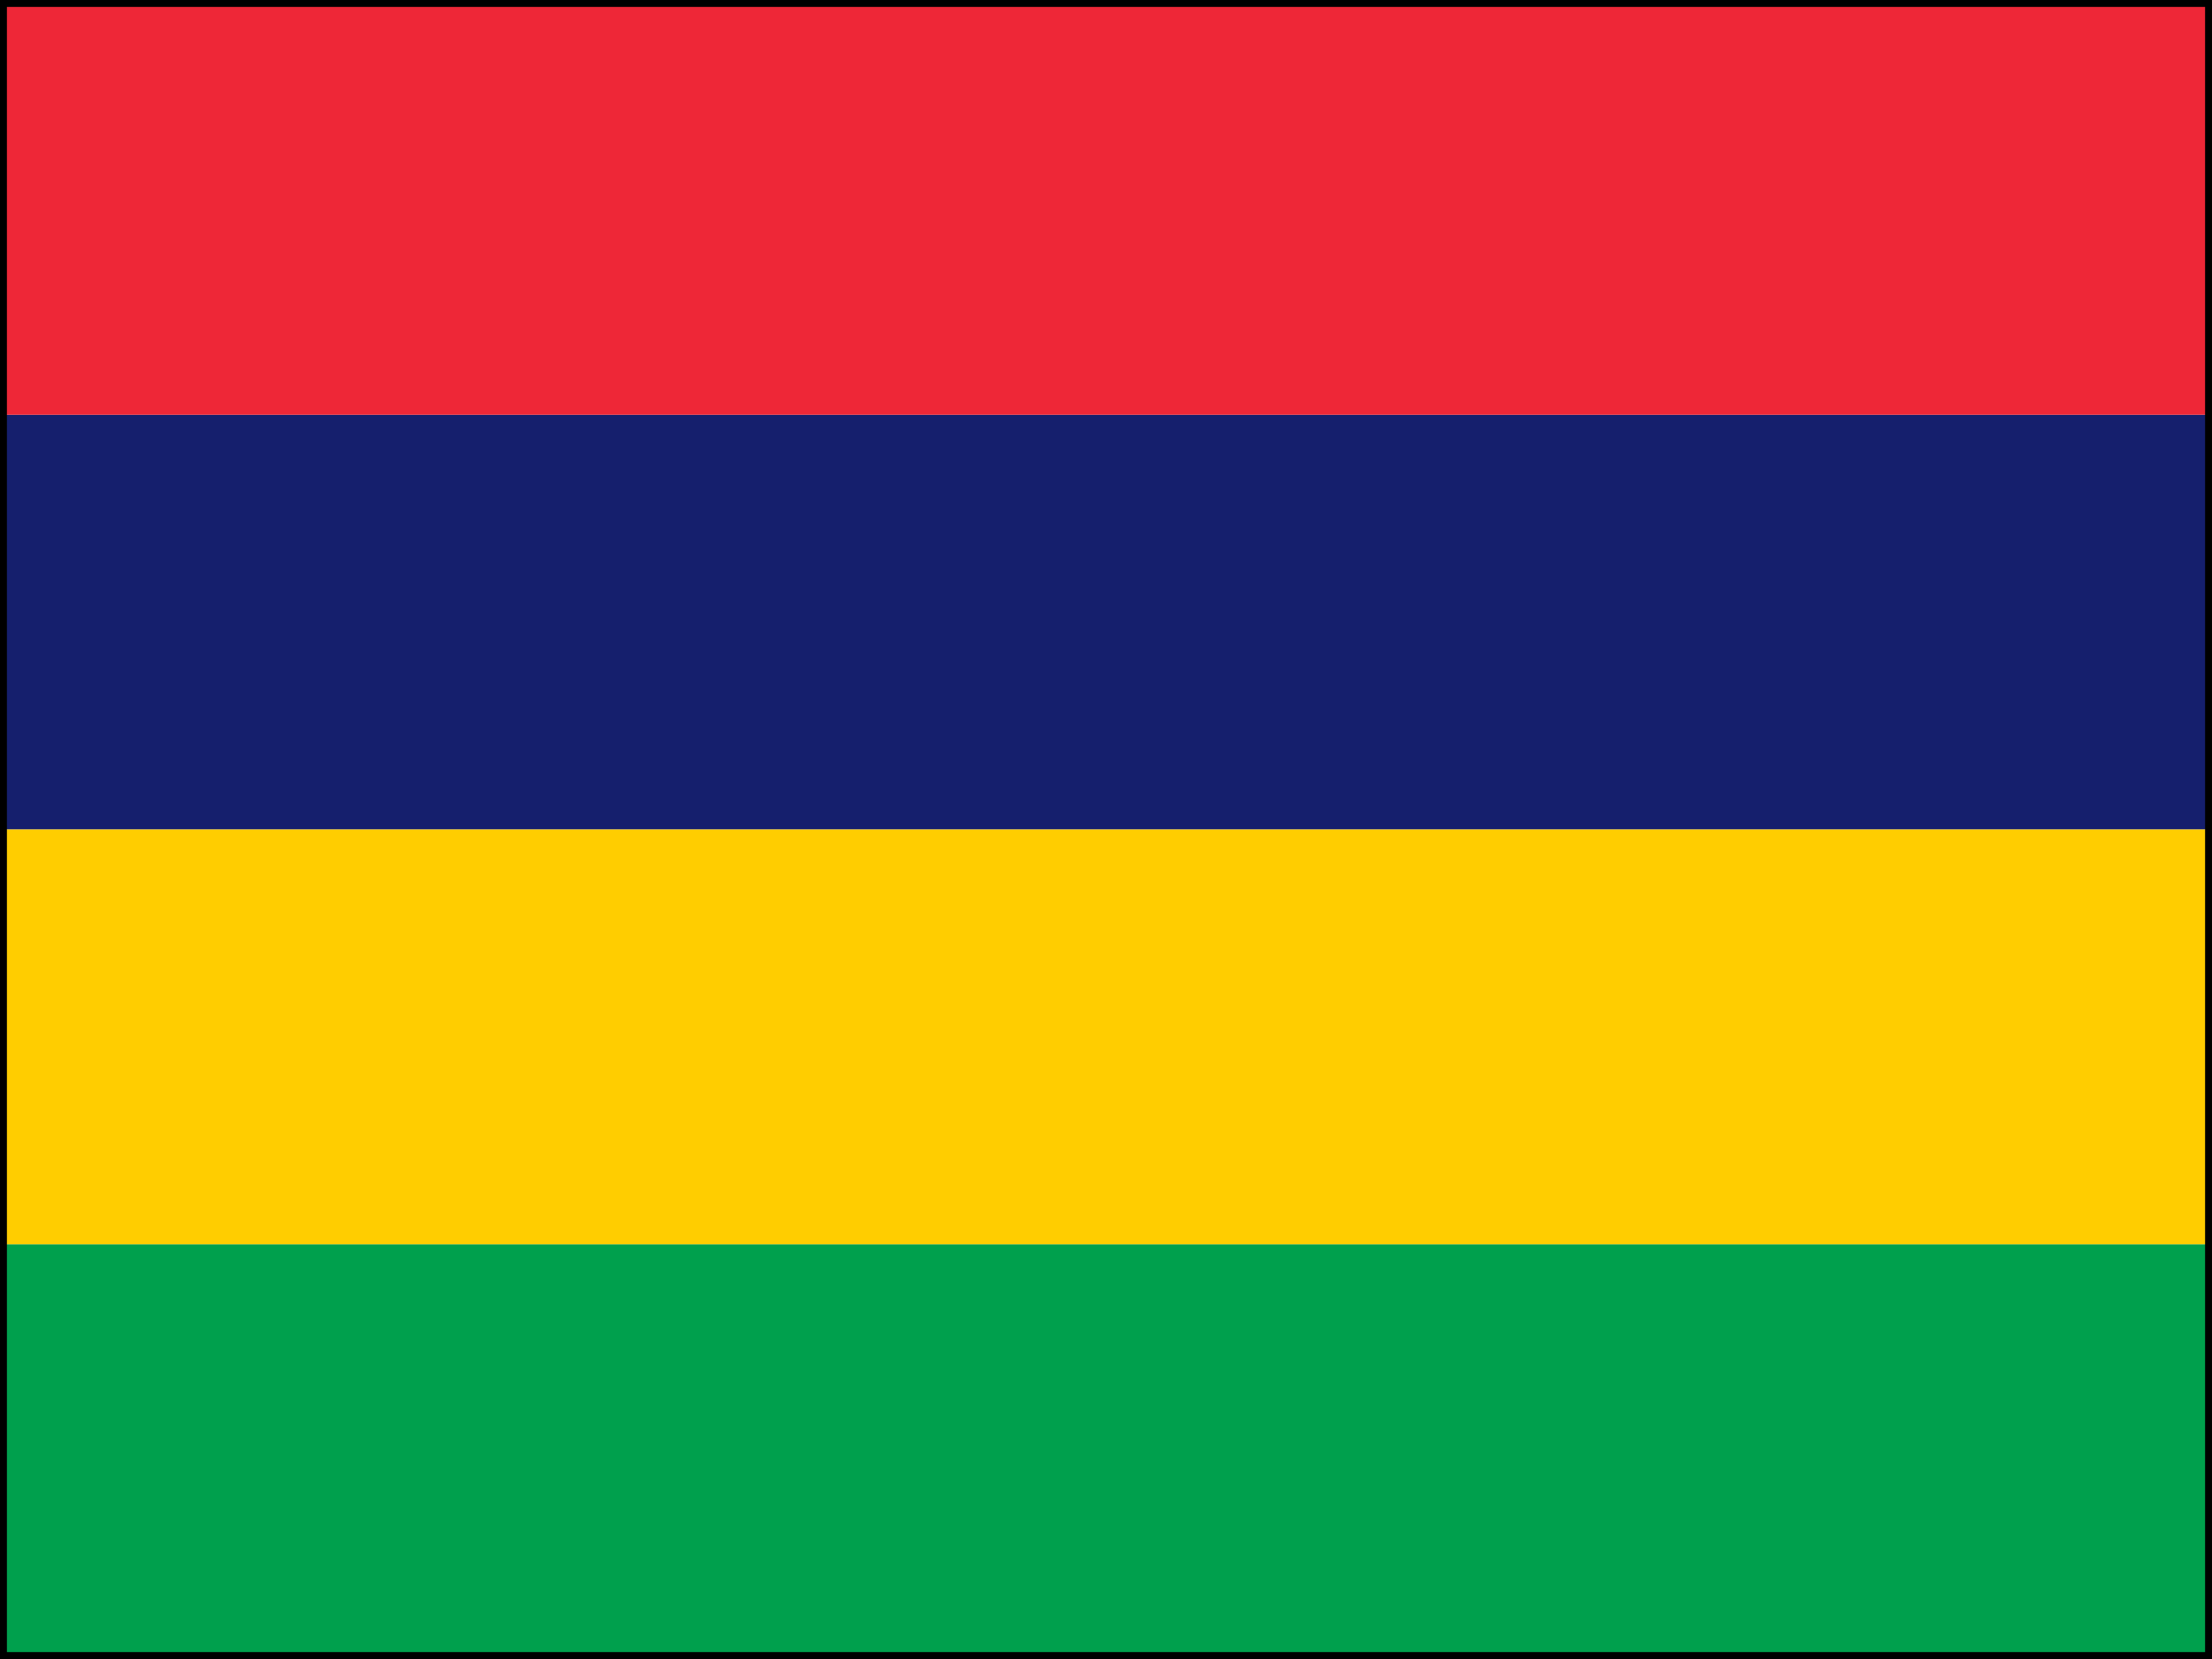
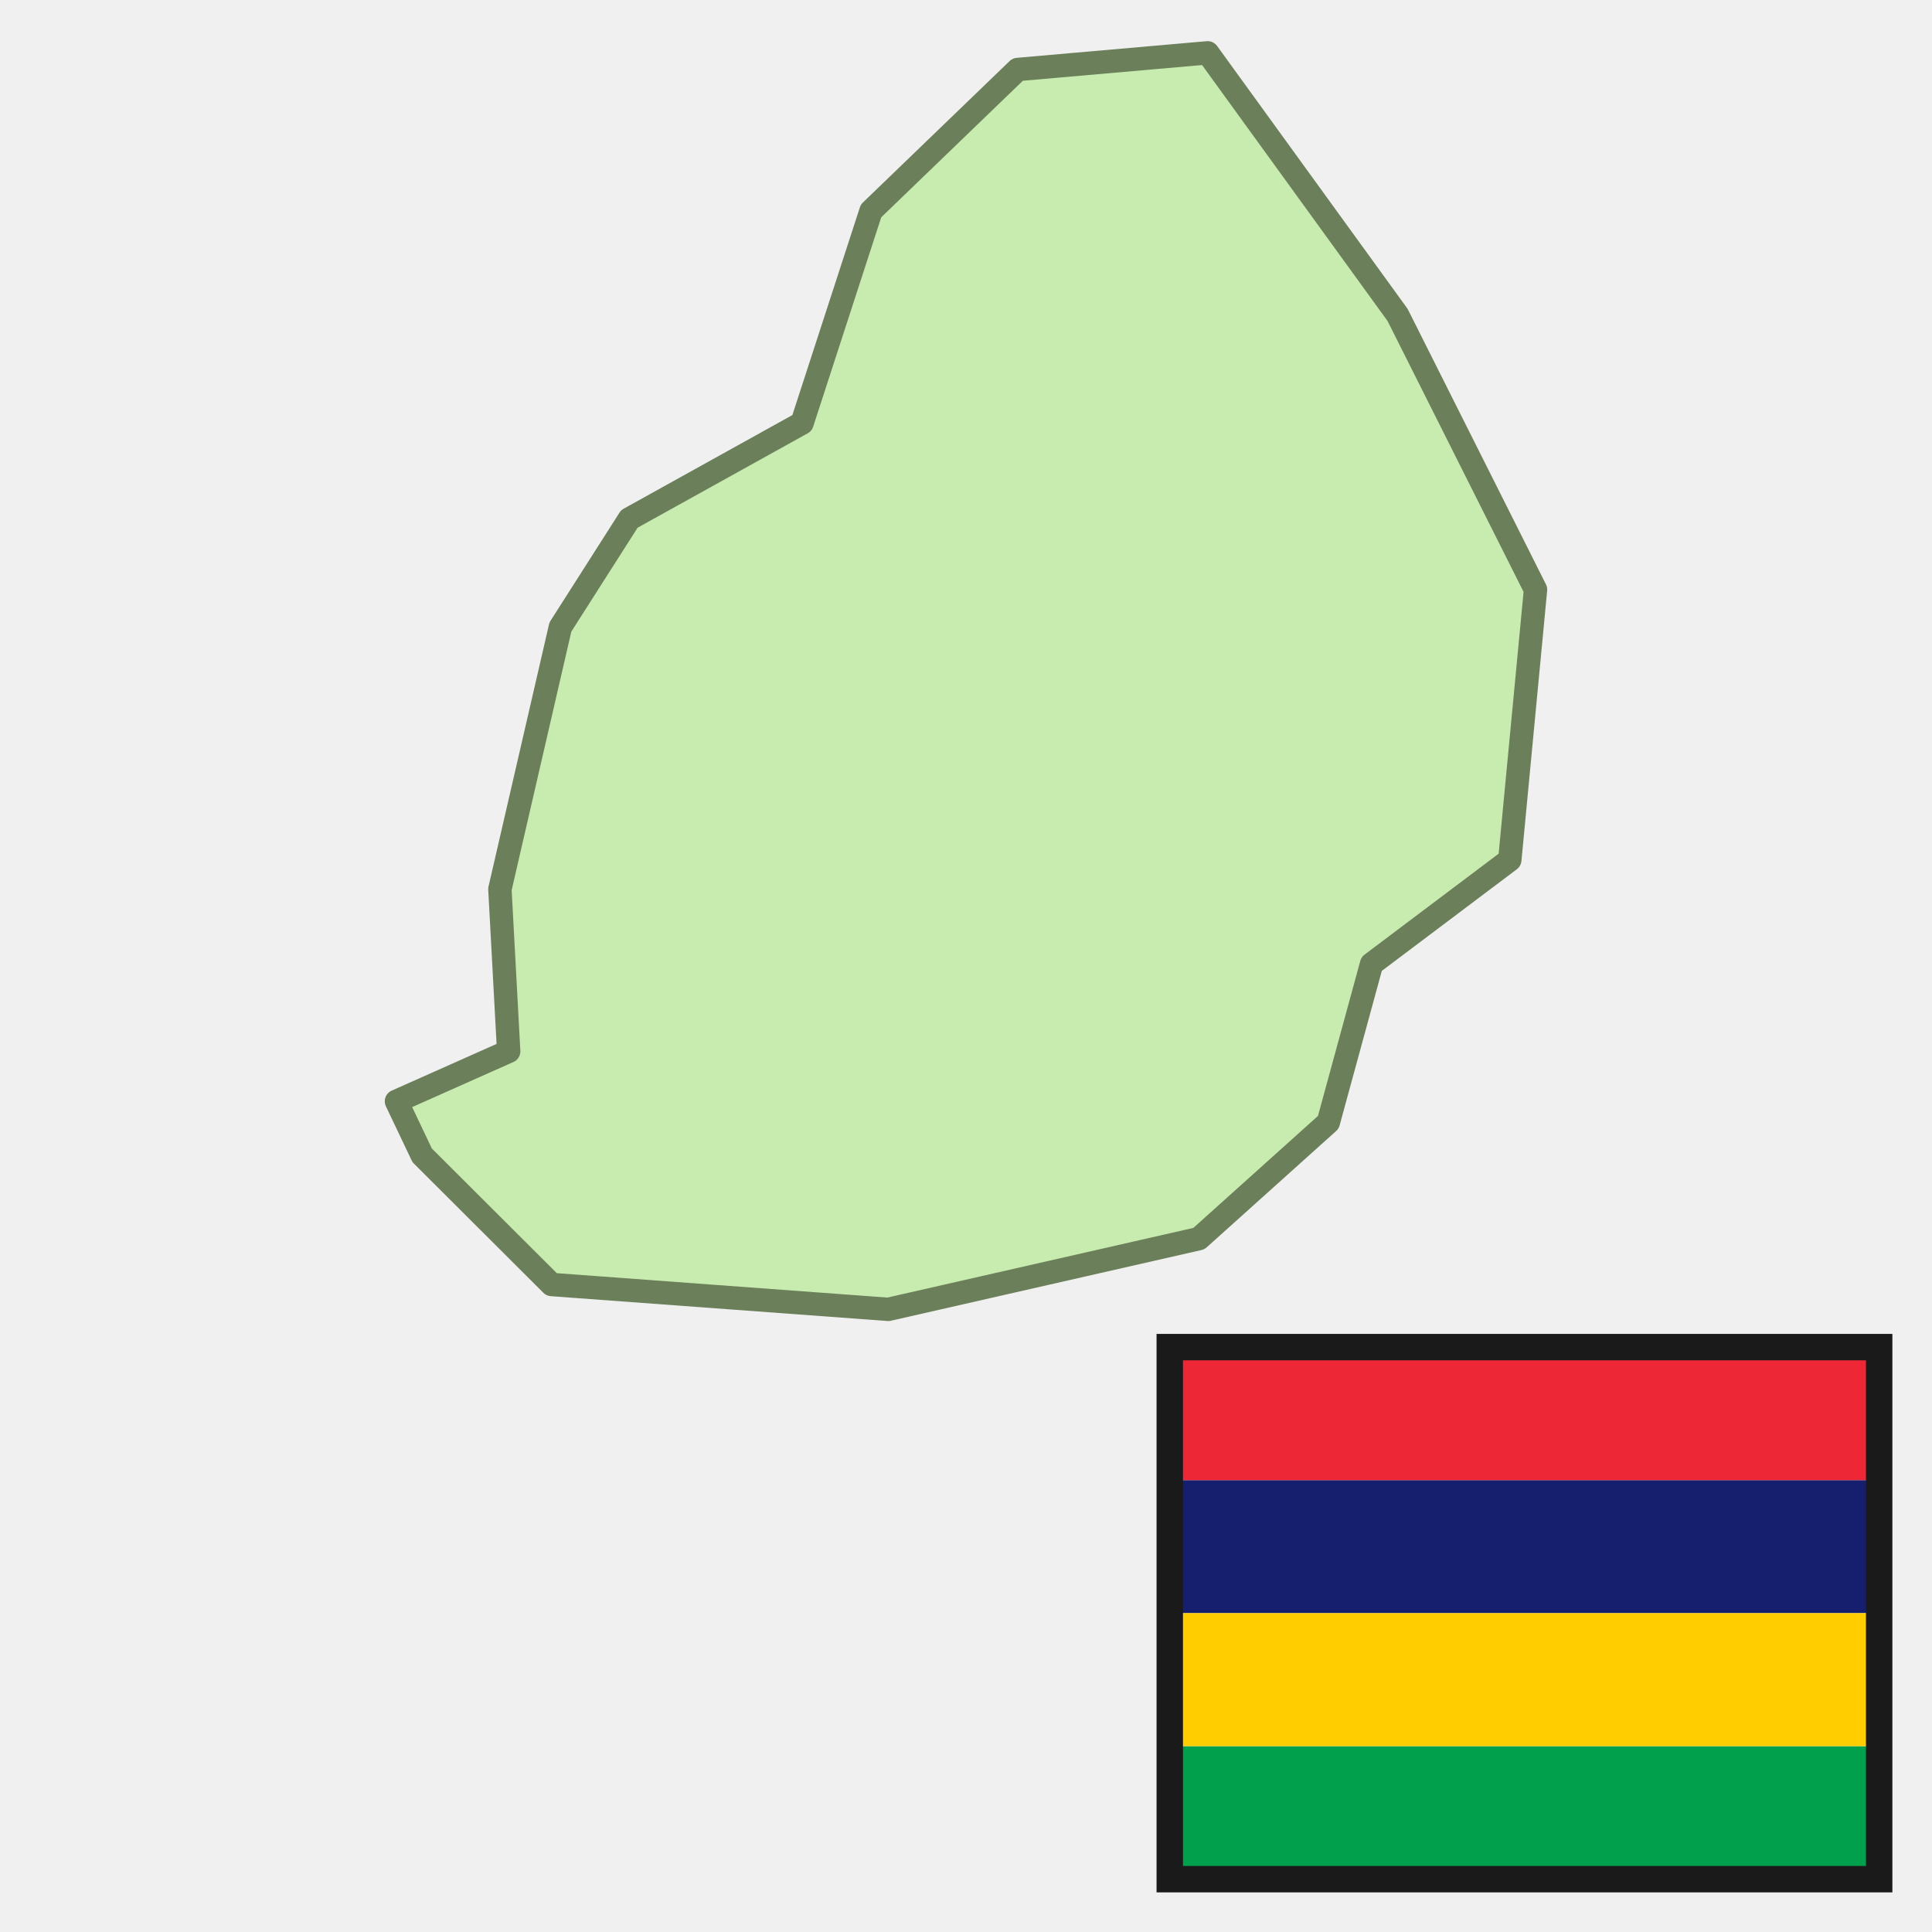
- <svg xmlns="http://www.w3.org/2000/svg" id="flag-icons-mu" viewBox="0 0 640 480" data-copyright="© 2026 Sensory App House">
-   <g fill-rule="evenodd">
-     <path fill="#00a04d" d="M0 360h640v120H0z" />
-     <path fill="#151f6d" d="M0 120h640v120H0z" />
-     <path fill="#ee2737" d="M0 0h640v120H0z" />
-     <path fill="#ffcd00" d="M0 240h640v120H0z" />
+ <svg xmlns="http://www.w3.org/2000/svg" viewBox="0 0 512 512">
+   <g transform="translate(57.75 -17.75) scale(0.7744)">
+     <path d="M 335.7 446.8 L 229.4 471.0 L 114.2 462.5 L 69.9 418.3 L 61.1 399.8 L 99.5 382.7 L 96.5 327.2 L 117.2 237.5 L 140.8 200.5 L 199.9 167.7 L 223.5 95.1 L 273.7 46.7 L 338.7 41.0 L 403.7 130.7 L 450.9 224.7 L 442.1 317.2 L 394.8 352.8 L 380.0 407.0 L 335.7 446.8 Z" fill="#c8ecb0" stroke="#6b7f5a" stroke-width="8" stroke-linejoin="round" fill-rule="evenodd" />
  </g>
-   <rect x="1" y="1" width="638" height="478" fill="none" stroke="#000000" stroke-width="2" />
+   <rect x="310" y="357" width="188" height="141" fill="#ffffff" />
+   <g transform="translate(310 357) scale(0.29375)">
+     <g fill-rule="evenodd">
+       <path fill="#00a04d" d="M0 360h640v120H0z" />
+       <path fill="#151f6d" d="M0 120h640v120H0z" />
+       <path fill="#ee2737" d="M0 0h640v120H0z" />
+       <path fill="#ffcd00" d="M0 240h640v120H0z" />
+     </g>
+     <rect x="1" y="1" width="638" height="478" fill="none" stroke="#000000" stroke-width="2" />
+   </g>
+   <rect x="310" y="357" width="188" height="141" fill="none" stroke="#1a1a1a" stroke-width="7" />
</svg>
